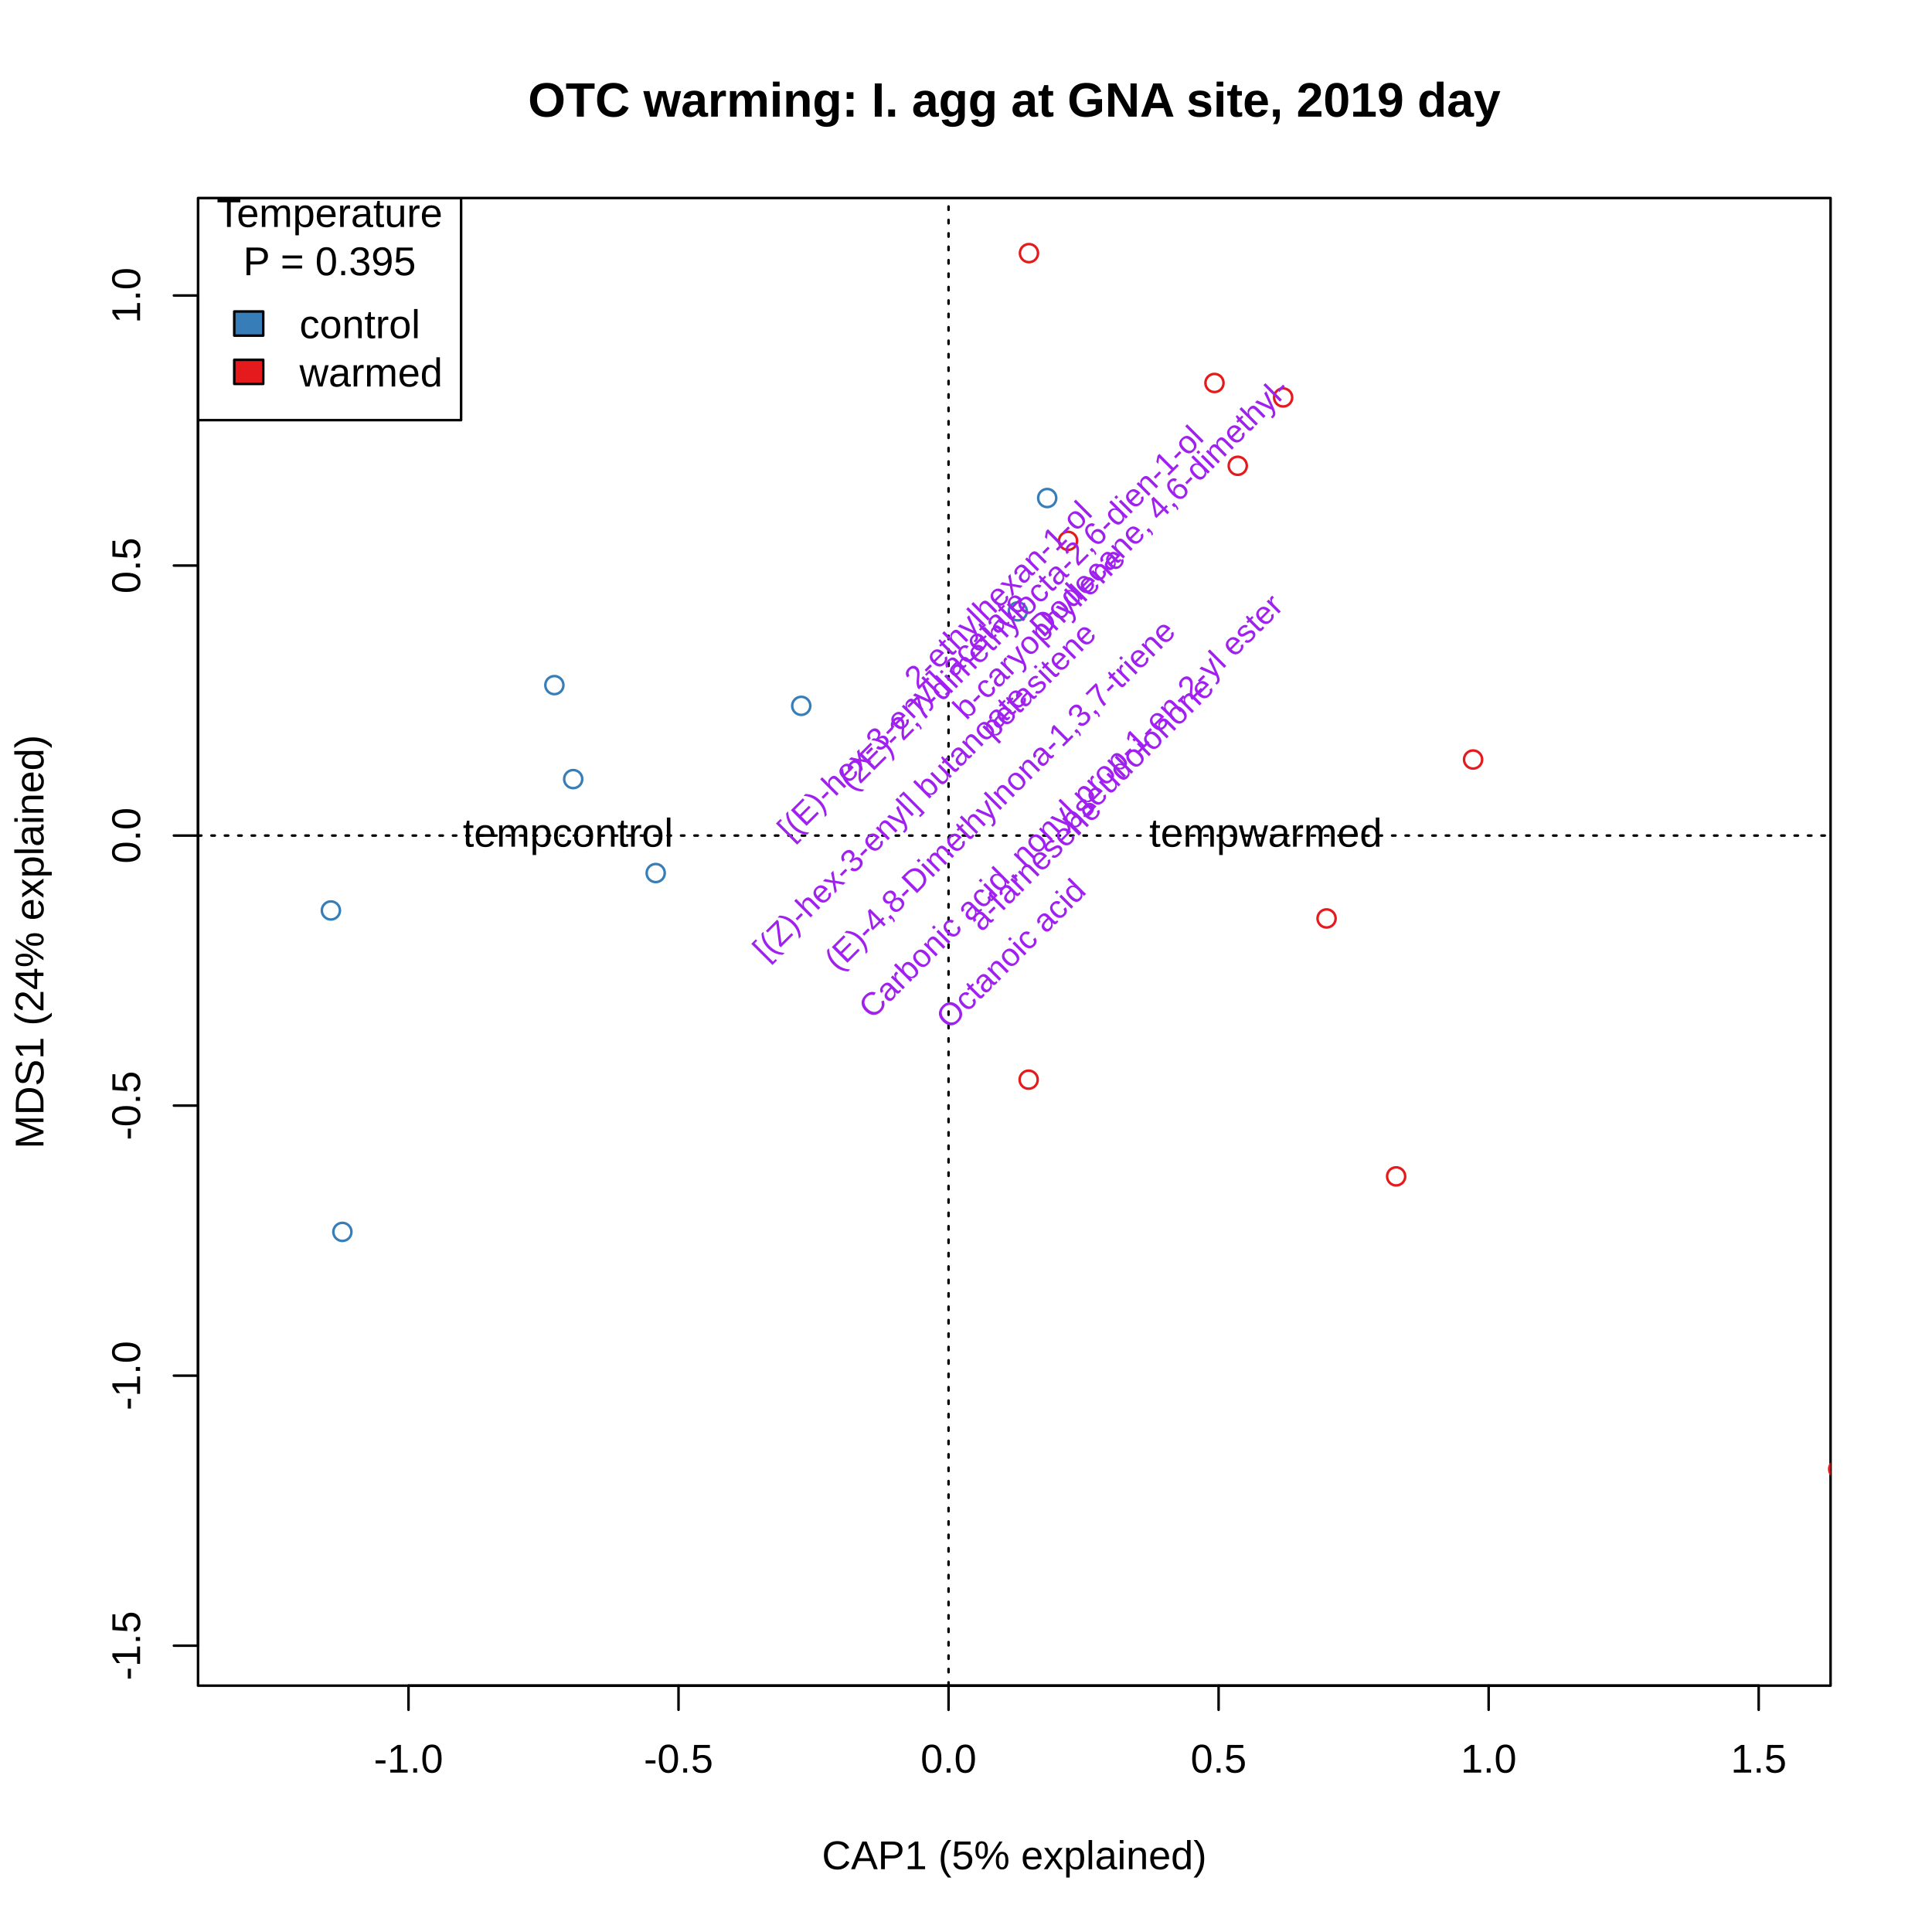
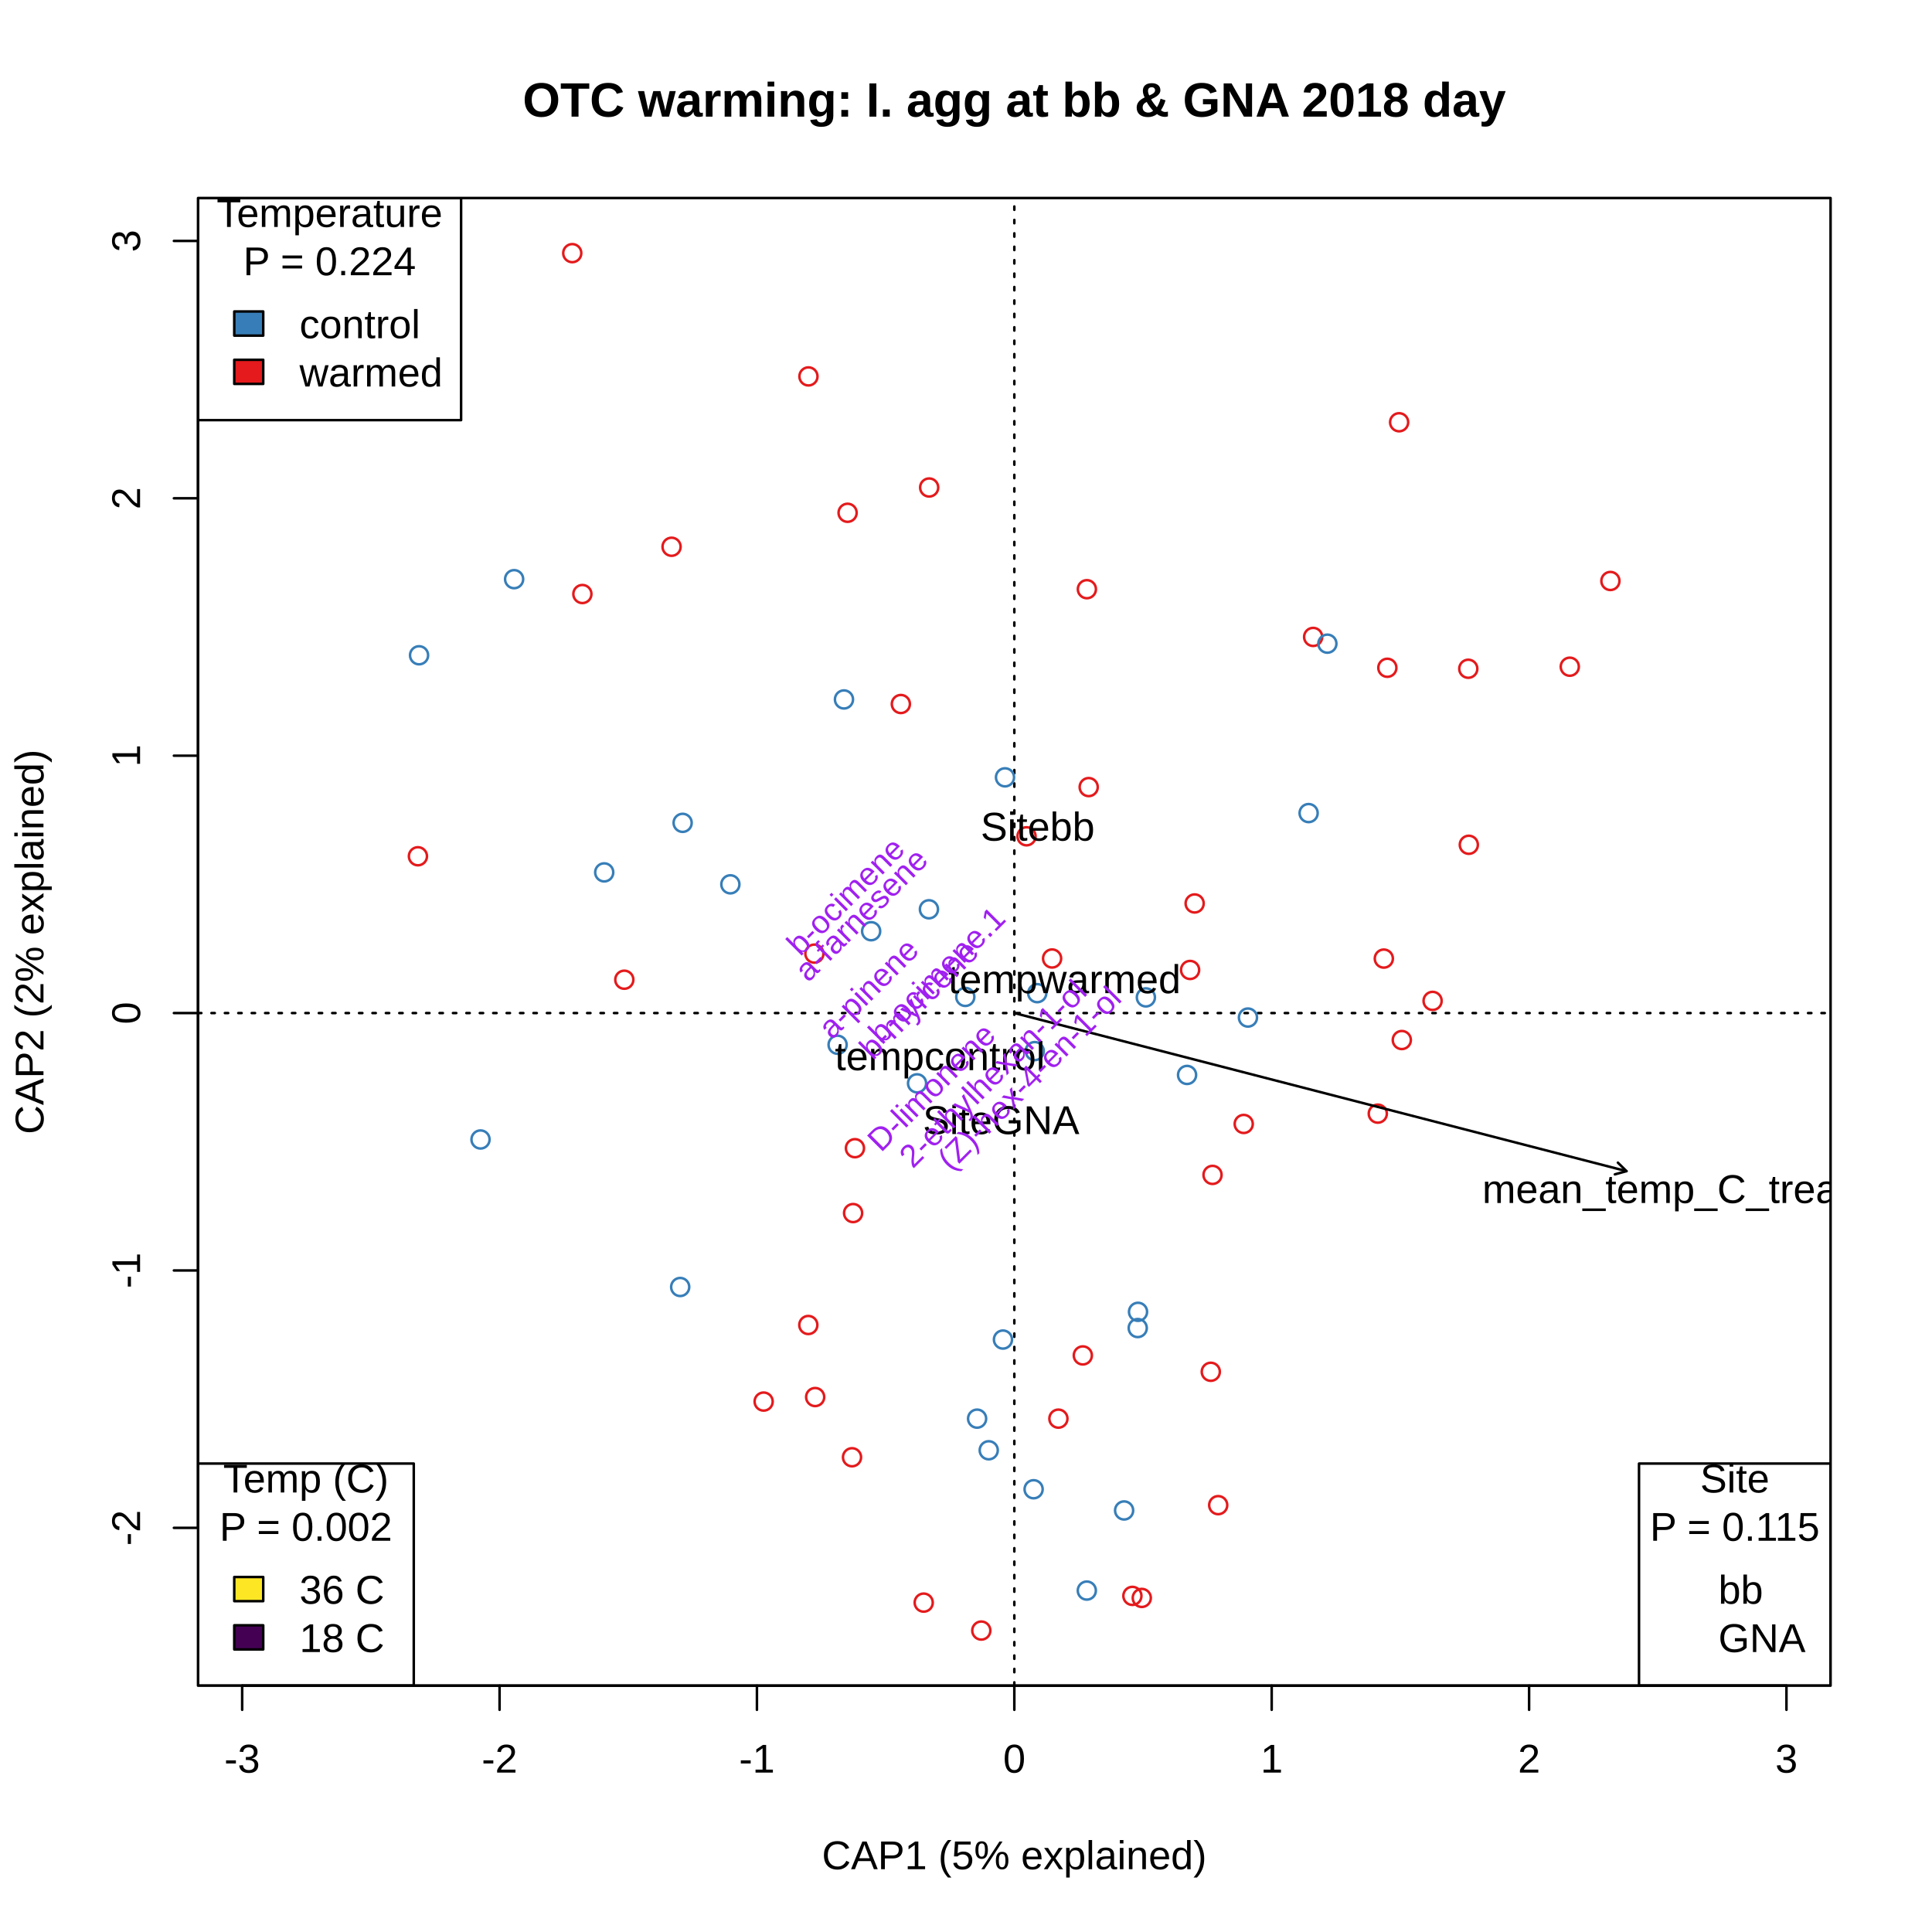
<svg xmlns="http://www.w3.org/2000/svg" class="svglite" width="576.00pt" height="576.00pt" viewBox="0 0 576.00 576.00">
  <defs>
    <style type="text/css">
    .svglite line, .svglite polyline, .svglite polygon, .svglite path, .svglite rect, .svglite circle {
      fill: none;
      stroke: #000000;
      stroke-linecap: round;
      stroke-linejoin: round;
      stroke-miterlimit: 10.00;
    }
    .svglite text {
      white-space: pre;
    }
  </style>
  </defs>
  <rect width="100%" height="100%" style="stroke: none; fill: #FFFFFF;" />
  <defs>
    <clipPath id="cpMC4wMHw1NzYuMDB8MC4wMHw1NzYuMDA=">
      <rect x="0.00" y="0.00" width="576.00" height="576.00" />
    </clipPath>
  </defs>
  <g clip-path="url(#cpMC4wMHw1NzYuMDB8MC4wMHw1NzYuMDA=)">
</g>
  <defs>
    <clipPath id="cpNTkuMDR8NTQ1Ljc2fDU5LjA0fDUwMi41Ng==">
      <rect x="59.04" y="59.04" width="486.72" height="443.52" />
    </clipPath>
  </defs>
  <g clip-path="url(#cpNTkuMDR8NTQ1Ljc2fDU5LjA0fDUwMi41Ng==)">
</g>
  <g clip-path="url(#cpMC4wMHw1NzYuMDB8MC4wMHw1NzYuMDA=)">
-     <line x1="121.79" y1="502.56" x2="524.33" y2="502.56" style="stroke-width: 0.75;" />
-     <line x1="121.79" y1="502.56" x2="121.79" y2="509.76" style="stroke-width: 0.75;" />
-     <line x1="202.29" y1="502.56" x2="202.29" y2="509.76" style="stroke-width: 0.75;" />
-     <line x1="282.80" y1="502.56" x2="282.80" y2="509.76" style="stroke-width: 0.75;" />
-     <line x1="363.31" y1="502.56" x2="363.31" y2="509.76" style="stroke-width: 0.75;" />
-     <line x1="443.82" y1="502.56" x2="443.82" y2="509.76" style="stroke-width: 0.75;" />
-     <line x1="524.33" y1="502.56" x2="524.33" y2="509.76" style="stroke-width: 0.75;" />
-     <text x="121.79" y="528.48" text-anchor="middle" style="font-size: 12.00px; font-family: &quot;Arial&quot;;">-1.0</text>
-     <text x="202.29" y="528.48" text-anchor="middle" style="font-size: 12.00px; font-family: &quot;Arial&quot;;">-0.5</text>
-     <text x="282.80" y="528.48" text-anchor="middle" style="font-size: 12.00px; font-family: &quot;Arial&quot;;">0.0</text>
-     <text x="363.31" y="528.48" text-anchor="middle" style="font-size: 12.00px; font-family: &quot;Arial&quot;;">0.5</text>
-     <text x="443.82" y="528.48" text-anchor="middle" style="font-size: 12.00px; font-family: &quot;Arial&quot;;">1.0</text>
-     <text x="524.33" y="528.48" text-anchor="middle" style="font-size: 12.00px; font-family: &quot;Arial&quot;;">1.5</text>
-     <line x1="59.04" y1="490.64" x2="59.04" y2="88.10" style="stroke-width: 0.75;" />
-     <line x1="59.04" y1="490.64" x2="51.84" y2="490.64" style="stroke-width: 0.75;" />
-     <line x1="59.04" y1="410.13" x2="51.84" y2="410.13" style="stroke-width: 0.75;" />
-     <line x1="59.04" y1="329.62" x2="51.84" y2="329.62" style="stroke-width: 0.75;" />
-     <line x1="59.04" y1="249.11" x2="51.84" y2="249.11" style="stroke-width: 0.75;" />
-     <line x1="59.04" y1="168.61" x2="51.84" y2="168.61" style="stroke-width: 0.75;" />
-     <line x1="59.04" y1="88.10" x2="51.84" y2="88.10" style="stroke-width: 0.75;" />
-     <text transform="translate(41.76,490.64) rotate(-90)" text-anchor="middle" style="font-size: 12.00px; font-family: &quot;Arial&quot;;">-1.5</text>
-     <text transform="translate(41.76,410.13) rotate(-90)" text-anchor="middle" style="font-size: 12.00px; font-family: &quot;Arial&quot;;">-1.0</text>
-     <text transform="translate(41.76,329.62) rotate(-90)" text-anchor="middle" style="font-size: 12.00px; font-family: &quot;Arial&quot;;">-0.5</text>
-     <text transform="translate(41.76,249.11) rotate(-90)" text-anchor="middle" style="font-size: 12.00px; font-family: &quot;Arial&quot;;">0.0</text>
-     <text transform="translate(41.76,168.61) rotate(-90)" text-anchor="middle" style="font-size: 12.00px; font-family: &quot;Arial&quot;;">0.5</text>
-     <text transform="translate(41.76,88.10) rotate(-90)" text-anchor="middle" style="font-size: 12.00px; font-family: &quot;Arial&quot;;">1.0</text>
+     <line x1="72.20" y1="502.56" x2="532.61" y2="502.56" style="stroke-width: 0.75;" />
+     <line x1="72.20" y1="502.56" x2="72.20" y2="509.76" style="stroke-width: 0.75;" />
+     <line x1="148.94" y1="502.56" x2="148.94" y2="509.76" style="stroke-width: 0.75;" />
+     <line x1="225.67" y1="502.56" x2="225.67" y2="509.76" style="stroke-width: 0.75;" />
+     <line x1="302.41" y1="502.56" x2="302.41" y2="509.76" style="stroke-width: 0.75;" />
+     <line x1="379.14" y1="502.56" x2="379.14" y2="509.76" style="stroke-width: 0.75;" />
+     <line x1="455.88" y1="502.56" x2="455.88" y2="509.76" style="stroke-width: 0.75;" />
+     <line x1="532.61" y1="502.56" x2="532.61" y2="509.76" style="stroke-width: 0.75;" />
+     <text x="72.20" y="528.48" text-anchor="middle" style="font-size: 12.00px; font-family: &quot;Arial&quot;;">-3</text>
+     <text x="148.94" y="528.48" text-anchor="middle" style="font-size: 12.00px; font-family: &quot;Arial&quot;;">-2</text>
+     <text x="225.67" y="528.48" text-anchor="middle" style="font-size: 12.00px; font-family: &quot;Arial&quot;;">-1</text>
+     <text x="302.41" y="528.48" text-anchor="middle" style="font-size: 12.00px; font-family: &quot;Arial&quot;;">0</text>
+     <text x="379.14" y="528.48" text-anchor="middle" style="font-size: 12.00px; font-family: &quot;Arial&quot;;">1</text>
+     <text x="455.88" y="528.48" text-anchor="middle" style="font-size: 12.00px; font-family: &quot;Arial&quot;;">2</text>
+     <text x="532.61" y="528.48" text-anchor="middle" style="font-size: 12.00px; font-family: &quot;Arial&quot;;">3</text>
+     <line x1="59.04" y1="455.51" x2="59.04" y2="71.83" style="stroke-width: 0.75;" />
+     <line x1="59.04" y1="455.51" x2="51.84" y2="455.51" style="stroke-width: 0.75;" />
+     <line x1="59.04" y1="378.77" x2="51.84" y2="378.77" style="stroke-width: 0.75;" />
+     <line x1="59.04" y1="302.03" x2="51.84" y2="302.03" style="stroke-width: 0.75;" />
+     <line x1="59.04" y1="225.30" x2="51.84" y2="225.30" style="stroke-width: 0.75;" />
+     <line x1="59.04" y1="148.56" x2="51.84" y2="148.56" style="stroke-width: 0.75;" />
+     <line x1="59.04" y1="71.83" x2="51.84" y2="71.83" style="stroke-width: 0.75;" />
+     <text transform="translate(41.76,455.51) rotate(-90)" text-anchor="middle" style="font-size: 12.00px; font-family: &quot;Arial&quot;;">-2</text>
+     <text transform="translate(41.76,378.77) rotate(-90)" text-anchor="middle" style="font-size: 12.00px; font-family: &quot;Arial&quot;;">-1</text>
+     <text transform="translate(41.76,302.03) rotate(-90)" text-anchor="middle" style="font-size: 12.00px; font-family: &quot;Arial&quot;;">0</text>
+     <text transform="translate(41.76,225.30) rotate(-90)" text-anchor="middle" style="font-size: 12.00px; font-family: &quot;Arial&quot;;">1</text>
+     <text transform="translate(41.76,148.56) rotate(-90)" text-anchor="middle" style="font-size: 12.00px; font-family: &quot;Arial&quot;;">2</text>
+     <text transform="translate(41.76,71.83) rotate(-90)" text-anchor="middle" style="font-size: 12.00px; font-family: &quot;Arial&quot;;">3</text>
    <polygon points="59.04,502.56 545.76,502.56 545.76,59.04 59.04,59.04 " style="stroke-width: 0.75;" />
    <text x="302.40" y="557.28" text-anchor="middle" style="font-size: 12.00px; font-family: &quot;Arial&quot;;">CAP1 (5% explained)</text>
-     <text transform="translate(12.96,280.80) rotate(-90)" text-anchor="middle" style="font-size: 12.00px; font-family: &quot;Arial&quot;;">MDS1 (24% explained)</text>
+     <text transform="translate(12.96,280.80) rotate(-90)" text-anchor="middle" style="font-size: 12.00px; font-family: &quot;Arial&quot;;">CAP2 (2% explained)</text>
  </g>
  <g clip-path="url(#cpNTkuMDR8NTQ1Ljc2fDU5LjA0fDUwMi41Ng==)">
-     <line x1="59.04" y1="249.11" x2="545.76" y2="249.11" style="stroke-width: 0.75; stroke-dasharray: 1.00,3.00;" />
-     <line x1="282.80" y1="502.56" x2="282.80" y2="59.04" style="stroke-width: 0.75; stroke-dasharray: 1.00,3.00;" />
+     <line x1="59.04" y1="302.03" x2="545.76" y2="302.03" style="stroke-width: 0.75; stroke-dasharray: 1.00,3.00;" />
+     <line x1="302.41" y1="502.56" x2="302.41" y2="59.04" style="stroke-width: 0.75; stroke-dasharray: 1.00,3.00;" />
  </g>
  <g clip-path="url(#cpMC4wMHw1NzYuMDB8MC4wMHw1NzYuMDA=)">
-     <text x="302.40" y="34.77" text-anchor="middle" style="font-size: 14.40px; font-weight: bold; font-family: &quot;Arial&quot;;">OTC warming: I. agg at GNA site, 2019 day</text>
+     <text x="302.40" y="34.77" text-anchor="middle" style="font-size: 14.40px; font-weight: bold; font-family: &quot;Arial&quot;;">OTC warming: I. agg at bb &amp; GNA 2018 day</text>
  </g>
  <g clip-path="url(#cpNTkuMDR8NTQ1Ljc2fDU5LjA0fDUwMi41Ng==)">
    <rect x="59.04" y="59.04" width="78.43" height="66.22" style="stroke-width: 0.75;" />
    <rect x="69.84" y="92.86" width="8.64" height="7.20" style="stroke-width: 0.75; fill: #377EB8;" />
    <rect x="69.84" y="107.26" width="8.64" height="7.20" style="stroke-width: 0.75; fill: #E41A1C;" />
    <text x="98.26" y="67.66" text-anchor="middle" style="font-size: 12.00px; font-family: &quot;Arial&quot;;">Temperature </text>
-     <text x="98.26" y="82.06" text-anchor="middle" style="font-size: 12.00px; font-family: &quot;Arial&quot;;">P = 0.395</text>
+     <text x="98.26" y="82.06" text-anchor="middle" style="font-size: 12.00px; font-family: &quot;Arial&quot;;">P = 0.224</text>
    <text x="89.28" y="100.83" style="font-size: 12.00px; font-family: &quot;Arial&quot;;">control</text>
    <text x="89.28" y="115.23" style="font-size: 12.00px; font-family: &quot;Arial&quot;;">warmed</text>
-     <circle cx="55.87" cy="331.83" r="2.70" style="stroke-width: 0.75; stroke: #377EB8;" />
-     <circle cx="195.49" cy="260.29" r="2.70" style="stroke-width: 0.75; stroke: #377EB8;" />
-     <circle cx="102.08" cy="367.27" r="2.70" style="stroke-width: 0.75; stroke: #377EB8;" />
-     <circle cx="165.28" cy="204.26" r="2.70" style="stroke-width: 0.75; stroke: #377EB8;" />
-     <circle cx="98.65" cy="271.44" r="2.70" style="stroke-width: 0.75; stroke: #377EB8;" />
-     <circle cx="238.88" cy="210.44" r="2.70" style="stroke-width: 0.75; stroke: #377EB8;" />
-     <circle cx="303.45" cy="182.27" r="2.70" style="stroke-width: 0.75; stroke: #377EB8;" />
-     <circle cx="170.89" cy="232.28" r="2.70" style="stroke-width: 0.75; stroke: #377EB8;" />
-     <circle cx="312.21" cy="148.48" r="2.70" style="stroke-width: 0.75; stroke: #377EB8;" />
-     <circle cx="50.52" cy="282.59" r="2.70" style="stroke-width: 0.75; stroke: #377EB8;" />
-     <circle cx="318.42" cy="161.25" r="2.70" style="stroke-width: 0.75; stroke: #E41A1C;" />
-     <circle cx="647.97" cy="486.13" r="2.70" style="stroke-width: 0.75; stroke: #E41A1C;" />
-     <circle cx="548.04" cy="437.99" r="2.70" style="stroke-width: 0.75; stroke: #E41A1C;" />
-     <circle cx="416.24" cy="350.72" r="2.70" style="stroke-width: 0.75; stroke: #E41A1C;" />
-     <circle cx="369.02" cy="138.87" r="2.70" style="stroke-width: 0.75; stroke: #E41A1C;" />
-     <circle cx="439.18" cy="226.44" r="2.70" style="stroke-width: 0.75; stroke: #E41A1C;" />
-     <circle cx="362.08" cy="114.18" r="2.70" style="stroke-width: 0.75; stroke: #E41A1C;" />
-     <circle cx="382.55" cy="118.49" r="2.70" style="stroke-width: 0.75; stroke: #E41A1C;" />
-     <circle cx="35.90" cy="284.12" r="2.70" style="stroke-width: 0.75; stroke: #E41A1C;" />
-     <circle cx="395.50" cy="273.82" r="2.70" style="stroke-width: 0.75; stroke: #E41A1C;" />
-     <circle cx="306.77" cy="75.47" r="2.70" style="stroke-width: 0.75; stroke: #E41A1C;" />
-     <circle cx="306.68" cy="321.89" r="2.70" style="stroke-width: 0.75; stroke: #E41A1C;" />
-     <text x="169.33" y="252.43" text-anchor="middle" style="font-size: 12.00px; font-family: &quot;Arial&quot;;">tempcontrol</text>
-     <text x="377.36" y="252.43" text-anchor="middle" style="font-size: 12.00px; font-family: &quot;Arial&quot;;">tempwarmed</text>
-     <text transform="translate(310.76,259.92) rotate(-45)" text-anchor="middle" style="font-size: 9.60px;fill: #A020F0; font-family: &quot;Arial&quot;;">a-farnesene</text>
-     <text transform="translate(290.18,231.07) rotate(-45)" text-anchor="middle" style="font-size: 9.60px;fill: none; font-family: &quot;Arial&quot;;">b-myrcene</text>
-     <text transform="translate(292.49,227.19) rotate(-45)" text-anchor="middle" style="font-size: 9.60px;fill: none; font-family: &quot;Arial&quot;;">b-ocimene</text>
-     <text transform="translate(284.67,250.98) rotate(-45)" text-anchor="middle" style="font-size: 9.60px;fill: none; font-family: &quot;Arial&quot;;">.gamma.-Terpinene</text>
-     <text transform="translate(279.31,120.96) rotate(-45)" text-anchor="middle" style="font-size: 9.60px;fill: none; font-family: &quot;Arial&quot;;">a-pinene</text>
-     <text transform="translate(284.67,250.98) rotate(-45)" text-anchor="middle" style="font-size: 9.60px;fill: none; font-family: &quot;Arial&quot;;">bergamotene</text>
-     <text transform="translate(284.71,228.19) rotate(-45)" text-anchor="middle" style="font-size: 9.60px;fill: none; font-family: &quot;Arial&quot;;">(E)-4-oxohex-2-enal  </text>
-     <text transform="translate(300.40,239.29) rotate(-45)" text-anchor="middle" style="font-size: 9.60px;fill: #A020F0; font-family: &quot;Arial&quot;;">(E)-4,8-Dimethylnona-1,3,7-triene</text>
-     <text transform="translate(284.67,250.98) rotate(-45)" text-anchor="middle" style="font-size: 9.60px;fill: none; font-family: &quot;Arial&quot;;">1-Decanol, 2-hexyl-</text>
-     <text transform="translate(299.88,179.64) rotate(-45)" text-anchor="middle" style="font-size: 9.60px;fill: #A020F0; font-family: &quot;Arial&quot;;">2-ethylhexan-1-ol  </text>
-     <text transform="translate(285.36,226.51) rotate(-45)" text-anchor="middle" style="font-size: 9.60px;fill: none; font-family: &quot;Arial&quot;;">(E)-hex-2-enal  </text>
-     <text transform="translate(306.70,183.59) rotate(-45)" text-anchor="middle" style="font-size: 9.60px;fill: #A020F0; font-family: &quot;Arial&quot;;">(2E)-2,7-dimethylocta-2,6-dien-1-ol  </text>
-     <text transform="translate(280.59,240.08) rotate(-45)" text-anchor="middle" style="font-size: 9.60px;fill: none; font-family: &quot;Arial&quot;;">(E)-hex-3-en-1-ol</text>
-     <text transform="translate(271.23,215.45) rotate(-45)" text-anchor="middle" style="font-size: 9.60px;fill: #A020F0; font-family: &quot;Arial&quot;;">[(E)-hex-3-enyl] acetate</text>
-     <text transform="translate(341.13,226.84) rotate(-45)" text-anchor="middle" style="font-size: 9.60px;fill: #A020F0; font-family: &quot;Arial&quot;;">pseudoionone</text>
-     <text transform="translate(284.93,251.24) rotate(-45)" text-anchor="middle" style="font-size: 9.60px;fill: none; font-family: &quot;Arial&quot;;">(Z)-hex-4-en-1-ol</text>
-     <text transform="translate(267.65,247.55) rotate(-45)" text-anchor="middle" style="font-size: 9.60px;fill: #A020F0; font-family: &quot;Arial&quot;;">[(Z)-hex-3-enyl] butanoate</text>
-     <text transform="translate(321.53,242.60) rotate(-45)" text-anchor="middle" style="font-size: 9.60px;fill: #A020F0; font-family: &quot;Arial&quot;;">Carbonic acid, nonyl prop-1-en-2-yl ester</text>
-     <text transform="translate(312.05,190.96) rotate(-45)" text-anchor="middle" style="font-size: 9.60px;fill: #A020F0; font-family: &quot;Arial&quot;;">b-caryophyllene</text>
-     <text transform="translate(279.55,136.54) rotate(-45)" text-anchor="middle" style="font-size: 9.60px;fill: none; font-family: &quot;Arial&quot;;">D-limonene</text>
-     <text transform="translate(347.93,153.41) rotate(-45)" text-anchor="middle" style="font-size: 9.60px;fill: #A020F0; font-family: &quot;Arial&quot;;">Dodecane, 4,6-dimethyl-</text>
-     <text transform="translate(293.24,244.62) rotate(-45)" text-anchor="middle" style="font-size: 9.60px;fill: none; font-family: &quot;Arial&quot;;">a-terpineol</text>
-     <text transform="translate(278.38,243.50) rotate(-45)" text-anchor="middle" style="font-size: 9.60px;fill: none; font-family: &quot;Arial&quot;;">linalool</text>
-     <text transform="translate(284.67,250.98) rotate(-45)" text-anchor="middle" style="font-size: 9.60px;fill: none; font-family: &quot;Arial&quot;;">2,4,6-trimethyloctane  </text>
-     <text transform="translate(284.67,250.98) rotate(-45)" text-anchor="middle" style="font-size: 9.60px;fill: none; font-family: &quot;Arial&quot;;">Octane, 3,5-dimethyl-</text>
-     <text transform="translate(303.66,286.64) rotate(-45)" text-anchor="middle" style="font-size: 9.60px;fill: #A020F0; font-family: &quot;Arial&quot;;">Octanoic acid</text>
-     <text transform="translate(311.69,205.13) rotate(-45)" text-anchor="middle" style="font-size: 9.60px;fill: #A020F0; font-family: &quot;Arial&quot;;">petasitene</text>
-     <text transform="translate(285.33,251.64) rotate(-45)" text-anchor="middle" style="font-size: 9.60px;fill: none; font-family: &quot;Arial&quot;;">b-ocimene.1</text>
-     <text transform="translate(284.67,250.98) rotate(-45)" text-anchor="middle" style="font-size: 9.60px;fill: none; font-family: &quot;Arial&quot;;">3-methylbutanal oxime</text>
+     <rect x="59.04" y="436.34" width="64.32" height="66.22" style="stroke-width: 0.75;" />
+     <rect x="69.84" y="470.16" width="8.64" height="7.20" style="stroke-width: 0.75; fill: #FDE725;" />
+     <rect x="69.84" y="484.56" width="8.64" height="7.20" style="stroke-width: 0.75; fill: #440154;" />
+     <text x="91.20" y="444.96" text-anchor="middle" style="font-size: 12.00px; font-family: &quot;Arial&quot;;">Temp (C) </text>
+     <text x="91.20" y="459.36" text-anchor="middle" style="font-size: 12.00px; font-family: &quot;Arial&quot;;">P = 0.002</text>
+     <text x="89.28" y="478.13" style="font-size: 12.00px; font-family: &quot;Arial&quot;;">36  C</text>
+     <text x="89.28" y="492.53" style="font-size: 12.00px; font-family: &quot;Arial&quot;;">18  C</text>
+     <rect x="488.65" y="436.34" width="57.11" height="66.22" style="stroke-width: 0.75;" />
+     <text x="517.21" y="444.96" text-anchor="middle" style="font-size: 12.00px; font-family: &quot;Arial&quot;;">Site </text>
+     <text x="517.21" y="459.36" text-anchor="middle" style="font-size: 12.00px; font-family: &quot;Arial&quot;;">P = 0.115</text>
+     <text x="512.30" y="478.13" style="font-size: 12.00px; font-family: &quot;Arial&quot;;">bb</text>
+     <text x="512.30" y="492.53" style="font-size: 12.00px; font-family: &quot;Arial&quot;;">GNA</text>
+     <circle cx="217.75" cy="263.65" r="2.70" style="stroke-width: 0.75; stroke: #377EB8;" />
+     <circle cx="251.62" cy="208.53" r="2.70" style="stroke-width: 0.75; stroke: #377EB8;" />
+     <circle cx="294.78" cy="432.38" r="2.70" style="stroke-width: 0.75; stroke: #377EB8;" />
+     <circle cx="153.28" cy="172.67" r="2.70" style="stroke-width: 0.75; stroke: #377EB8;" />
+     <circle cx="259.72" cy="277.63" r="2.70" style="stroke-width: 0.75; stroke: #377EB8;" />
+     <circle cx="299.63" cy="231.75" r="2.70" style="stroke-width: 0.75; stroke: #377EB8;" />
+     <circle cx="287.79" cy="297.22" r="2.70" style="stroke-width: 0.75; stroke: #377EB8;" />
+     <circle cx="299.02" cy="399.37" r="2.70" style="stroke-width: 0.75; stroke: #377EB8;" />
+     <circle cx="341.63" cy="297.36" r="2.70" style="stroke-width: 0.75; stroke: #377EB8;" />
+     <circle cx="390.15" cy="242.41" r="2.70" style="stroke-width: 0.75; stroke: #377EB8;" />
+     <circle cx="124.94" cy="195.36" r="2.70" style="stroke-width: 0.75; stroke: #377EB8;" />
+     <circle cx="339.20" cy="395.94" r="2.70" style="stroke-width: 0.75; stroke: #377EB8;" />
+     <circle cx="309.24" cy="296.10" r="2.70" style="stroke-width: 0.75; stroke: #377EB8;" />
+     <circle cx="252.70" cy="152.88" r="2.70" style="stroke-width: 0.75; stroke: #E41A1C;" />
+     <circle cx="277.02" cy="145.34" r="2.70" style="stroke-width: 0.75; stroke: #E41A1C;" />
+     <circle cx="427.11" cy="298.40" r="2.70" style="stroke-width: 0.75; stroke: #E41A1C;" />
+     <circle cx="417.13" cy="125.89" r="2.70" style="stroke-width: 0.75; stroke: #E41A1C;" />
+     <circle cx="391.50" cy="189.89" r="2.70" style="stroke-width: 0.75; stroke: #E41A1C;" />
+     <circle cx="468.01" cy="198.77" r="2.70" style="stroke-width: 0.75; stroke: #E41A1C;" />
+     <circle cx="324.04" cy="175.66" r="2.70" style="stroke-width: 0.75; stroke: #E41A1C;" />
+     <circle cx="170.61" cy="75.47" r="2.70" style="stroke-width: 0.75; stroke: #E41A1C;" />
+     <circle cx="354.81" cy="289.18" r="2.70" style="stroke-width: 0.75; stroke: #E41A1C;" />
+     <circle cx="437.75" cy="199.38" r="2.70" style="stroke-width: 0.75; stroke: #E41A1C;" />
+     <circle cx="200.22" cy="163.01" r="2.70" style="stroke-width: 0.75; stroke: #E41A1C;" />
+     <circle cx="340.41" cy="476.40" r="2.70" style="stroke-width: 0.75; stroke: #E41A1C;" />
+     <circle cx="413.62" cy="199.09" r="2.70" style="stroke-width: 0.75; stroke: #E41A1C;" />
+     <circle cx="308.16" cy="444.00" r="2.70" style="stroke-width: 0.75; stroke: #377EB8;" />
+     <circle cx="202.79" cy="383.70" r="2.70" style="stroke-width: 0.75; stroke: #377EB8;" />
+     <circle cx="480.12" cy="173.21" r="2.70" style="stroke-width: 0.75; stroke: #E41A1C;" />
+     <circle cx="308.49" cy="313.37" r="2.70" style="stroke-width: 0.75; stroke: #377EB8;" />
+     <circle cx="395.74" cy="191.90" r="2.70" style="stroke-width: 0.75; stroke: #377EB8;" />
+     <circle cx="372.06" cy="303.37" r="2.70" style="stroke-width: 0.75; stroke: #377EB8;" />
+     <circle cx="324.02" cy="474.21" r="2.70" style="stroke-width: 0.75; stroke: #377EB8;" />
+     <circle cx="335.14" cy="450.32" r="2.70" style="stroke-width: 0.75; stroke: #377EB8;" />
+     <circle cx="276.95" cy="271.09" r="2.70" style="stroke-width: 0.75; stroke: #377EB8;" />
+     <circle cx="143.26" cy="339.72" r="2.70" style="stroke-width: 0.75; stroke: #377EB8;" />
+     <circle cx="203.52" cy="245.32" r="2.70" style="stroke-width: 0.75; stroke: #377EB8;" />
+     <circle cx="180.14" cy="260.09" r="2.70" style="stroke-width: 0.75; stroke: #377EB8;" />
+     <circle cx="273.41" cy="322.98" r="2.70" style="stroke-width: 0.75; stroke: #377EB8;" />
+     <circle cx="254.34" cy="361.66" r="2.70" style="stroke-width: 0.75; stroke: #E41A1C;" />
+     <circle cx="292.56" cy="486.13" r="2.70" style="stroke-width: 0.75; stroke: #E41A1C;" />
+     <circle cx="124.60" cy="255.28" r="2.70" style="stroke-width: 0.75; stroke: #E41A1C;" />
+     <circle cx="275.39" cy="477.80" r="2.70" style="stroke-width: 0.75; stroke: #E41A1C;" />
+     <circle cx="173.63" cy="177.10" r="2.70" style="stroke-width: 0.75; stroke: #E41A1C;" />
+     <circle cx="227.67" cy="417.86" r="2.70" style="stroke-width: 0.75; stroke: #E41A1C;" />
+     <circle cx="306.05" cy="249.33" r="2.70" style="stroke-width: 0.75; stroke: #E41A1C;" />
+     <circle cx="360.98" cy="408.98" r="2.70" style="stroke-width: 0.75; stroke: #E41A1C;" />
+     <circle cx="254.02" cy="434.46" r="2.70" style="stroke-width: 0.75; stroke: #E41A1C;" />
+     <circle cx="370.80" cy="335.09" r="2.70" style="stroke-width: 0.75; stroke: #E41A1C;" />
+     <circle cx="243.03" cy="416.51" r="2.70" style="stroke-width: 0.75; stroke: #E41A1C;" />
+     <circle cx="410.77" cy="332.02" r="2.70" style="stroke-width: 0.75; stroke: #E41A1C;" />
+     <circle cx="240.99" cy="395.03" r="2.70" style="stroke-width: 0.75; stroke: #E41A1C;" />
+     <circle cx="337.61" cy="475.79" r="2.70" style="stroke-width: 0.75; stroke: #E41A1C;" />
+     <circle cx="313.67" cy="285.76" r="2.70" style="stroke-width: 0.75; stroke: #E41A1C;" />
+     <circle cx="353.91" cy="320.48" r="2.70" style="stroke-width: 0.75; stroke: #377EB8;" />
+     <circle cx="186.13" cy="292.09" r="2.70" style="stroke-width: 0.75; stroke: #E41A1C;" />
+     <circle cx="241.03" cy="112.22" r="2.70" style="stroke-width: 0.75; stroke: #E41A1C;" />
+     <circle cx="315.55" cy="422.95" r="2.70" style="stroke-width: 0.75; stroke: #E41A1C;" />
+     <circle cx="268.58" cy="209.89" r="2.70" style="stroke-width: 0.75; stroke: #E41A1C;" />
+     <circle cx="363.19" cy="448.74" r="2.70" style="stroke-width: 0.75; stroke: #E41A1C;" />
+     <circle cx="249.72" cy="311.48" r="2.70" style="stroke-width: 0.75; stroke: #377EB8;" />
+     <circle cx="291.31" cy="422.95" r="2.70" style="stroke-width: 0.75; stroke: #377EB8;" />
+     <circle cx="324.58" cy="234.66" r="2.70" style="stroke-width: 0.75; stroke: #E41A1C;" />
+     <circle cx="437.91" cy="251.86" r="2.70" style="stroke-width: 0.75; stroke: #E41A1C;" />
+     <circle cx="254.89" cy="342.32" r="2.70" style="stroke-width: 0.75; stroke: #E41A1C;" />
+     <circle cx="417.93" cy="310.07" r="2.70" style="stroke-width: 0.75; stroke: #E41A1C;" />
+     <circle cx="339.29" cy="391.10" r="2.70" style="stroke-width: 0.75; stroke: #377EB8;" />
+     <circle cx="412.57" cy="285.79" r="2.70" style="stroke-width: 0.75; stroke: #E41A1C;" />
+     <circle cx="356.17" cy="269.35" r="2.70" style="stroke-width: 0.75; stroke: #E41A1C;" />
+     <circle cx="361.50" cy="350.28" r="2.70" style="stroke-width: 0.75; stroke: #E41A1C;" />
+     <circle cx="242.80" cy="284.31" r="2.70" style="stroke-width: 0.75; stroke: #E41A1C;" />
+     <circle cx="322.83" cy="404.10" r="2.70" style="stroke-width: 0.75; stroke: #E41A1C;" />
+     <text x="280.23" y="319.05" text-anchor="middle" style="font-size: 12.00px; font-family: &quot;Arial&quot;;">tempcontrol</text>
+     <text x="317.37" y="296.10" text-anchor="middle" style="font-size: 12.00px; font-family: &quot;Arial&quot;;">tempwarmed</text>
+     <text x="309.37" y="250.62" text-anchor="middle" style="font-size: 12.00px; font-family: &quot;Arial&quot;;">Sitebb</text>
+     <text x="298.47" y="338.10" text-anchor="middle" style="font-size: 12.00px; font-family: &quot;Arial&quot;;">SiteGNA</text>
+     <line x1="302.41" y1="302.03" x2="484.92" y2="349.16" style="stroke-width: 0.75;" />
+     <polyline points="481.45,350.12 484.92,349.16 482.35,346.63 " style="stroke-width: 0.75;" />
+     <text x="509.95" y="358.66" text-anchor="middle" style="font-size: 12.00px; font-family: &quot;Arial&quot;;">mean_temp_C_treatment</text>
+     <text transform="translate(259.07,274.97) rotate(-45)" text-anchor="middle" style="font-size: 9.60px;fill: #A020F0; font-family: &quot;Arial&quot;;">a-farnesene</text>
+     <text transform="translate(276.28,300.30) rotate(-45)" text-anchor="middle" style="font-size: 9.60px;fill: #A020F0; font-family: &quot;Arial&quot;;">b-myrcene</text>
+     <text transform="translate(254.42,269.49) rotate(-45)" text-anchor="middle" style="font-size: 9.60px;fill: #A020F0; font-family: &quot;Arial&quot;;">b-ocimene</text>
+     <text transform="translate(304.28,303.91) rotate(-45)" text-anchor="middle" style="font-size: 9.60px;fill: none; font-family: &quot;Arial&quot;;">.gamma.-Terpinene</text>
+     <text transform="translate(261.23,296.96) rotate(-45)" text-anchor="middle" style="font-size: 9.60px;fill: #A020F0; font-family: &quot;Arial&quot;;">a-pinene</text>
+     <text transform="translate(303.52,291.93) rotate(-45)" text-anchor="middle" style="font-size: 9.60px;fill: none; font-family: &quot;Arial&quot;;">bergamotene</text>
+     <text transform="translate(295.98,311.28) rotate(-45)" text-anchor="middle" style="font-size: 9.60px;fill: none; font-family: &quot;Arial&quot;;">(E)-4-oxohex-2-enal  </text>
+     <text transform="translate(305.13,314.88) rotate(-45)" text-anchor="middle" style="font-size: 9.60px;fill: none; font-family: &quot;Arial&quot;;">(E)-4,8-Dimethylnona-1,3,7-triene</text>
+     <text transform="translate(315.45,306.36) rotate(-45)" text-anchor="middle" style="font-size: 9.60px;fill: none; font-family: &quot;Arial&quot;;">1-Decanol, 2-hexyl-</text>
+     <text transform="translate(298.35,322.39) rotate(-45)" text-anchor="middle" style="font-size: 9.60px;fill: #A020F0; font-family: &quot;Arial&quot;;">2-ethylhexan-1-ol  </text>
+     <text transform="translate(303.56,299.21) rotate(-45)" text-anchor="middle" style="font-size: 9.60px;fill: none; font-family: &quot;Arial&quot;;">(E)-hex-2-enal  </text>
+     <text transform="translate(311.21,294.93) rotate(-45)" text-anchor="middle" style="font-size: 9.60px;fill: none; font-family: &quot;Arial&quot;;">(2E)-2,7-dimethylocta-2,6-dien-1-ol  </text>
+     <text transform="translate(302.50,300.58) rotate(-45)" text-anchor="middle" style="font-size: 9.60px;fill: none; font-family: &quot;Arial&quot;;">(E)-hex-3-en-1-ol</text>
+     <text transform="translate(303.21,303.82) rotate(-45)" text-anchor="middle" style="font-size: 9.60px;fill: none; font-family: &quot;Arial&quot;;">[(E)-hex-3-enyl] acetate</text>
+     <text transform="translate(304.28,303.91) rotate(-45)" text-anchor="middle" style="font-size: 9.60px;fill: none; font-family: &quot;Arial&quot;;">pseudoionone</text>
+     <text transform="translate(309.21,323.76) rotate(-45)" text-anchor="middle" style="font-size: 9.60px;fill: #A020F0; font-family: &quot;Arial&quot;;">(Z)-hex-4-en-1-ol</text>
+     <text transform="translate(308.71,305.53) rotate(-45)" text-anchor="middle" style="font-size: 9.60px;fill: none; font-family: &quot;Arial&quot;;">[(Z)-hex-3-enyl] butanoate</text>
+     <text transform="translate(310.82,297.90) rotate(-45)" text-anchor="middle" style="font-size: 9.60px;fill: none; font-family: &quot;Arial&quot;;">Carbonic acid, nonyl prop-1-en-2-yl ester</text>
+     <text transform="translate(309.10,301.95) rotate(-45)" text-anchor="middle" style="font-size: 9.60px;fill: none; font-family: &quot;Arial&quot;;">b-caryophyllene</text>
+     <text transform="translate(279.99,326.42) rotate(-45)" text-anchor="middle" style="font-size: 9.60px;fill: #A020F0; font-family: &quot;Arial&quot;;">D-limonene</text>
+     <text transform="translate(306.45,300.79) rotate(-45)" text-anchor="middle" style="font-size: 9.60px;fill: none; font-family: &quot;Arial&quot;;">Dodecane, 4,6-dimethyl-</text>
+     <text transform="translate(308.52,304.67) rotate(-45)" text-anchor="middle" style="font-size: 9.60px;fill: none; font-family: &quot;Arial&quot;;">a-terpineol</text>
+     <text transform="translate(310.41,304.25) rotate(-45)" text-anchor="middle" style="font-size: 9.60px;fill: none; font-family: &quot;Arial&quot;;">linalool</text>
+     <text transform="translate(289.29,310.54) rotate(-45)" text-anchor="middle" style="font-size: 9.60px;fill: none; font-family: &quot;Arial&quot;;">2,4,6-trimethyloctane  </text>
+     <text transform="translate(308.61,304.42) rotate(-45)" text-anchor="middle" style="font-size: 9.60px;fill: none; font-family: &quot;Arial&quot;;">Octane, 3,5-dimethyl-</text>
+     <text transform="translate(311.13,302.63) rotate(-45)" text-anchor="middle" style="font-size: 9.60px;fill: none; font-family: &quot;Arial&quot;;">Octanoic acid</text>
+     <text transform="translate(288.36,302.21) rotate(-45)" text-anchor="middle" style="font-size: 9.60px;fill: none; font-family: &quot;Arial&quot;;">petasitene</text>
+     <text transform="translate(281.63,293.02) rotate(-45)" text-anchor="middle" style="font-size: 9.60px;fill: #A020F0; font-family: &quot;Arial&quot;;">b-ocimene.1</text>
+     <text transform="translate(304.28,303.91) rotate(-45)" text-anchor="middle" style="font-size: 9.60px;fill: none; font-family: &quot;Arial&quot;;">3-methylbutanal oxime</text>
  </g>
</svg>
